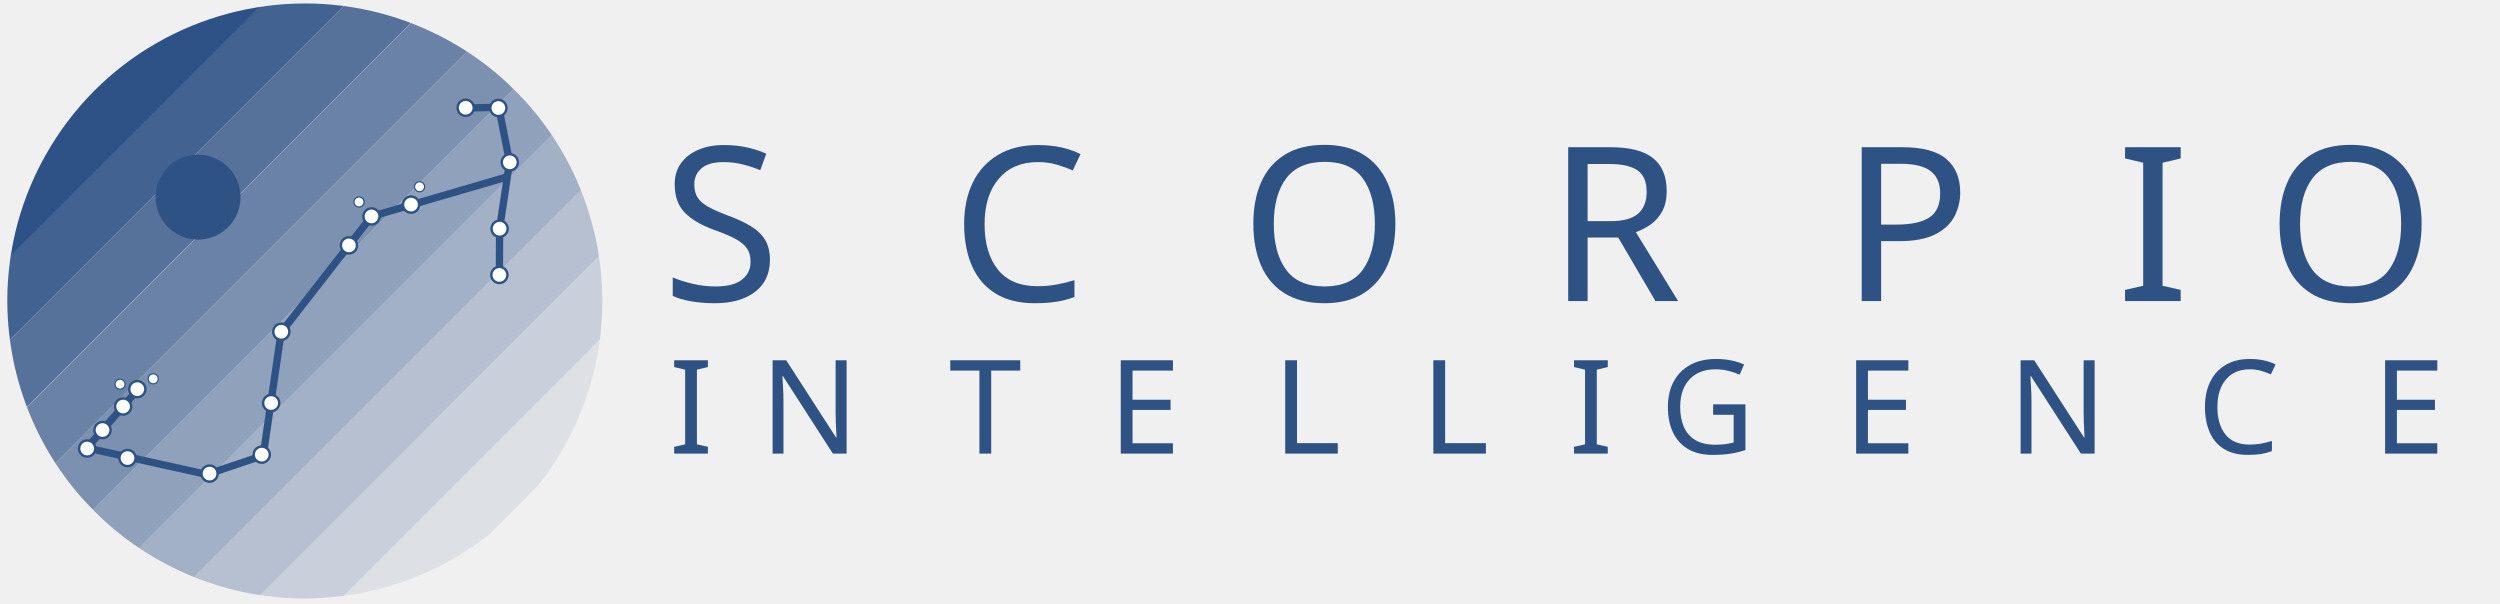
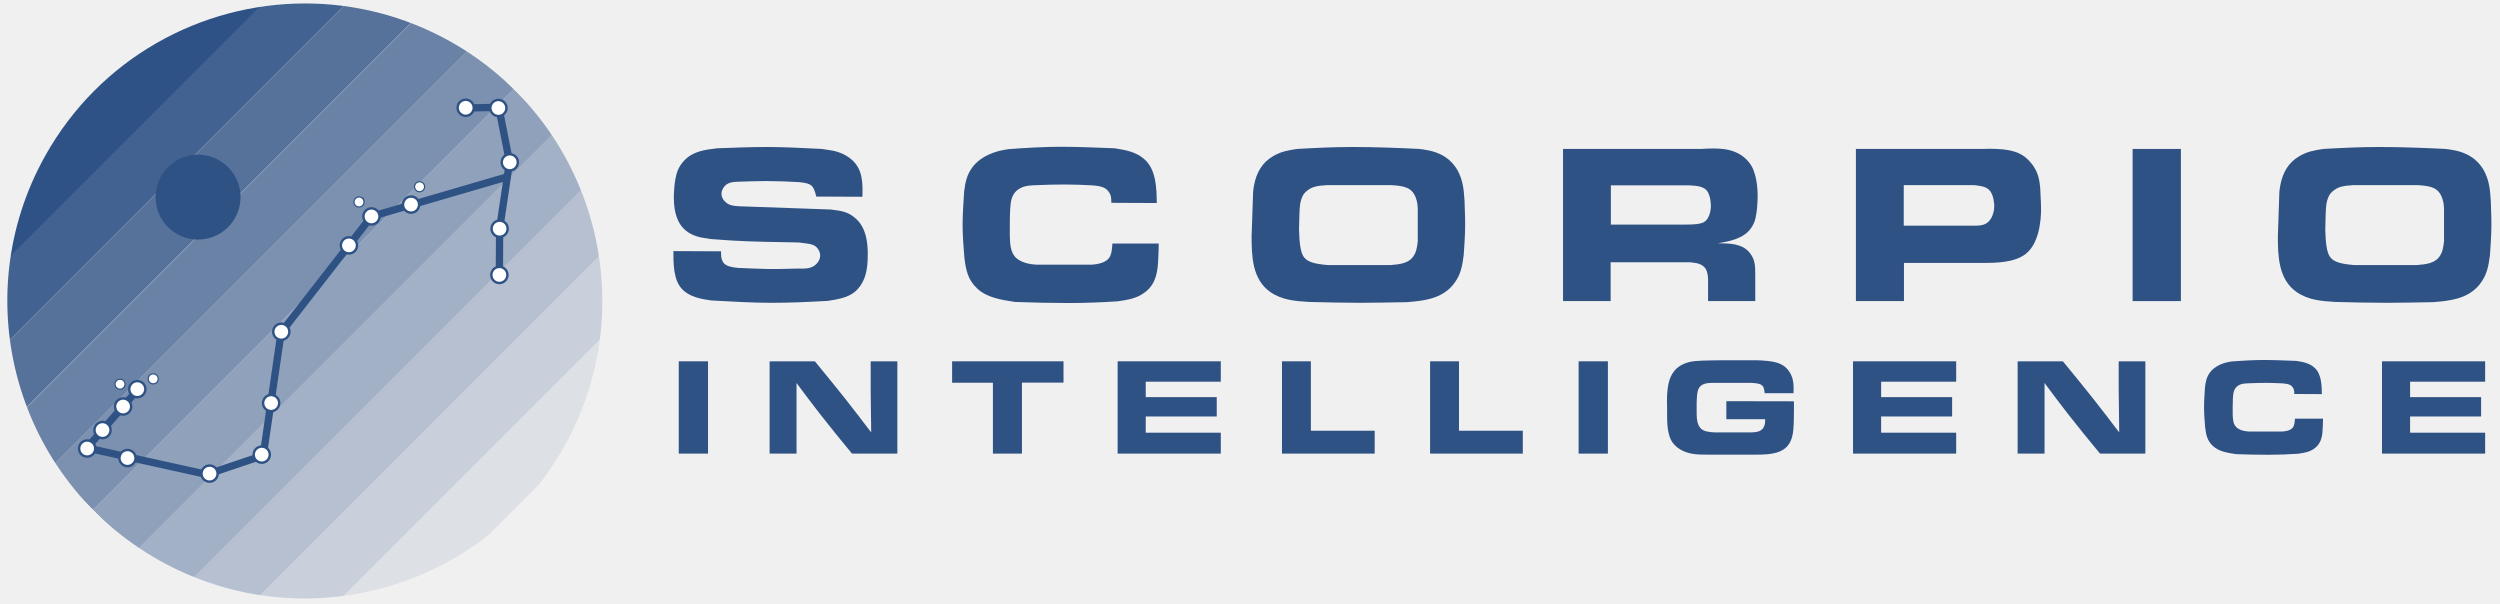
<svg xmlns="http://www.w3.org/2000/svg" width="100%" height="100%" viewBox="0 0 1024 247" version="1.1" xml:space="preserve" style="fill-rule:evenodd;clip-rule:evenodd;stroke-miterlimit:10;">
  <g id="Layer-1">
    <g>
-       <text x="271.056px" y="123.326px" style="font-family:'EurostileBQ-BoldExtended', 'Eurostile BQ';font-weight:500;font-size:88.275px;fill:#2f5285;">S</text>
-       <text x="389.518px" y="123.326px" style="font-family:'EurostileBQ-BoldExtended', 'Eurostile BQ';font-weight:500;font-size:88.275px;fill:#2f5285;">C</text>
-       <text x="507.981px" y="123.326px" style="font-family:'EurostileBQ-BoldExtended', 'Eurostile BQ';font-weight:500;font-size:88.275px;fill:#2f5285;">O</text>
-       <text x="633.77px" y="123.326px" style="font-family:'EurostileBQ-BoldExtended', 'Eurostile BQ';font-weight:500;font-size:88.275px;fill:#2f5285;">R</text>
-       <text x="753.997px" y="123.326px" style="font-family:'EurostileBQ-BoldExtended', 'Eurostile BQ';font-weight:500;font-size:88.275px;fill:#2f5285;">P</text>
-       <text x="866.898px" y="123.326px" style="font-family:'EurostileBQ-BoldExtended', 'Eurostile BQ';font-weight:500;font-size:88.275px;fill:#2f5285;">I</text>
-       <text x="928.335px" y="123.326px" style="font-family:'EurostileBQ-BoldExtended', 'Eurostile BQ';font-weight:500;font-size:88.275px;fill:#2f5285;">O</text>
-       <text x="273.999px" y="185.798px" style="font-family:'EurostileBQ-BoldExtended', 'Eurostile BQ';font-weight:500;font-size:53.553px;fill:#2f5285;">I</text>
-       <text x="311.268px" y="185.798px" style="font-family:'EurostileBQ-BoldExtended', 'Eurostile BQ';font-weight:500;font-size:53.553px;fill:#2f5285;">N</text>
-       <text x="388.702px" y="185.798px" style="font-family:'EurostileBQ-BoldExtended', 'Eurostile BQ';font-weight:500;font-size:53.553px;fill:#2f5285;">T</text>
-       <text x="453.873px" y="185.798px" style="font-family:'EurostileBQ-BoldExtended', 'Eurostile BQ';font-weight:500;font-size:53.553px;fill:#2f5285;">E</text>
-       <text x="521.239px" y="185.798px" style="font-family:'EurostileBQ-BoldExtended', 'Eurostile BQ';font-weight:500;font-size:53.553px;fill:#2f5285;">L</text>
-       <text x="581.912px" y="185.798px" style="font-family:'EurostileBQ-BoldExtended', 'Eurostile BQ';font-weight:500;font-size:53.553px;fill:#2f5285;">L</text>
-       <text x="642.584px" y="185.798px" style="font-family:'EurostileBQ-BoldExtended', 'Eurostile BQ';font-weight:500;font-size:53.553px;fill:#2f5285;">I</text>
-       <text x="679.903px" y="185.798px" style="font-family:'EurostileBQ-BoldExtended', 'Eurostile BQ';font-weight:500;font-size:53.553px;fill:#2f5285;">G</text>
-       <text x="755.088px" y="185.798px" style="font-family:'EurostileBQ-BoldExtended', 'Eurostile BQ';font-weight:500;font-size:53.553px;fill:#2f5285;">E</text>
-       <text x="822.455px" y="185.798px" style="font-family:'EurostileBQ-BoldExtended', 'Eurostile BQ';font-weight:500;font-size:53.553px;fill:#2f5285;">N</text>
-       <text x="899.889px" y="185.798px" style="font-family:'EurostileBQ-BoldExtended', 'Eurostile BQ';font-weight:500;font-size:53.553px;fill:#2f5285;">C</text>
-       <text x="971.754px" y="185.798px" style="font-family:'EurostileBQ-BoldExtended', 'Eurostile BQ';font-weight:500;font-size:53.553px;fill:#2f5285;">E</text>
+       <path d="M275.823,102.846c0,4.679 -0.088,11.652 3.443,15.448c3.089,3.355 7.768,4.149 11.917,4.767c8.386,0.441 16.684,0.971 24.982,0.971c7.679,0 15.271,-0.353 22.951,-0.794c3.884,-0.618 7.68,-1.236 10.593,-3.355c1.059,-0.794 1.765,-1.589 2.56,-2.648c1.942,-2.737 3.178,-6.091 3.178,-13.153c0,-9.092 -2.825,-13.153 -6.003,-15.448c-2.207,-1.589 -4.149,-2.295 -9.269,-2.825l-37.428,-1.324c-2.384,-0.177 -4.502,-0.265 -6.179,-2.383c-0.354,-0.353 -1.06,-1.413 -1.06,-2.737c0,-1.324 0.795,-2.472 1.06,-2.825c1.5,-1.942 3.707,-2.03 6.091,-2.118c3.619,-0.089 7.15,-0.265 10.769,-0.265c4.59,0 9.269,0.176 13.859,0.441c5.032,0.53 5.915,1.148 7.062,5.915l18.891,0.088c0.176,-5.473 0.176,-11.034 -4.149,-15.007c-3.354,-3.089 -7.68,-3.884 -9.004,-4.06l-3.443,-0.53c-7.503,-0.353 -15.006,-0.795 -22.51,-0.795c-6.797,0 -13.594,0.265 -20.391,0.53c-5.208,0.618 -9.975,1.236 -13.595,5.12c-1.059,1.148 -1.942,2.472 -2.559,3.972c-1.589,3.973 -1.589,10.77 -1.589,11.211c0,6.356 1.765,10.152 3.707,12.271c3.001,3.266 7.327,3.972 8.563,4.148c0.883,0.177 1.854,0.265 2.736,0.442c2.913,0.176 5.826,0.441 8.739,0.618c9.093,0.529 18.273,0.618 27.454,0.794c4.414,0.618 6.356,0.53 7.856,2.648c0.795,1.148 0.883,2.207 0.883,2.737c0,2.119 -1.677,4.061 -3.619,4.767c-1.942,0.794 -4.679,0.529 -5.297,0.529c-4.325,0.089 -8.562,0.265 -12.799,0.177c-3.973,-0.088 -7.857,-0.265 -11.829,-0.441c-4.061,-0.354 -5.915,-1.148 -6.621,-3.178c-0.441,-1.06 -0.441,-2.207 -0.441,-3.62l-19.509,-0.088Z" style="fill:#2f5285;fill-rule:nonzero;" />
+       <path d="M473.821,83.161c-0.089,-5.738 -0.177,-13.418 -4.855,-17.743c-3.531,-3.266 -7.945,-3.973 -12.359,-4.679c-7.327,-0.265 -14.653,-0.618 -21.98,-0.618c-7.239,0 -14.477,0.442 -21.628,0.971c-2.03,0.353 -9.533,1.236 -14.3,6.886c-2.648,3.354 -3.266,6.355 -3.796,10.504c-0.265,4.591 -0.618,9.093 -0.618,13.683c0,4.414 0.353,8.827 0.706,13.153c0.618,5.12 1.325,9.18 5.297,12.888c3.972,3.708 9.71,4.59 15.448,5.473c7.327,0.265 14.654,0.441 21.98,0.441c6.709,0 13.418,-0.264 20.127,-0.706c4.149,-0.618 8.033,-1.147 11.476,-3.972c4.413,-3.531 4.943,-8.651 5.12,-14.036c0.088,-1.942 0.176,-3.796 0.176,-5.649l-18.979,0c-0.176,2.295 -0.265,4.678 -1.589,6.179c-1.942,2.295 -6.356,2.383 -6.709,2.471l-22.863,0c-0.794,-0.088 -5.385,-0.176 -8.209,-2.736c-2.472,-2.207 -2.56,-5.914 -2.649,-9.357l0,-4.59c0,-4.591 0.177,-8.298 0.707,-10.152c1.412,-4.855 5.826,-5.385 7.415,-5.561c0.971,-0.089 2.03,-0.177 3.001,-0.177c3.972,-0.176 7.768,-0.265 11.652,-0.265c3.708,0 7.415,0.177 11.035,0.353c2.56,0.265 4.943,0.442 6.444,2.296c1.324,1.588 1.324,3.001 1.324,4.855l18.626,0.088Z" style="fill:#2f5285;fill-rule:nonzero;" />
+       <path d="M512.659,96.755c0,7.945 0.177,17.655 7.68,22.863c4.855,3.355 10.24,3.708 15.801,4.061c7.151,0.177 14.212,0.353 21.363,0.353c6.267,0 12.535,-0.176 18.714,-0.265c6.885,-0.529 14.212,-1.324 18.979,-7.15c3.09,-3.796 3.708,-7.415 4.326,-12.005c0.176,-3.002 0.441,-5.915 0.529,-8.828c0.177,-4.502 0,-8.916 -0.176,-13.418c-0.265,-4.502 -0.618,-8.474 -2.825,-12.535c-3.796,-6.708 -10.24,-7.944 -12.8,-8.386c-0.971,-0.176 -1.942,-0.353 -2.913,-0.441c-9.092,-0.441 -18.096,-0.795 -27.1,-0.795c-7.68,0 -15.272,0.354 -22.864,0.795c-3.707,0.53 -6.708,1.059 -9.975,3.001c-4.413,2.56 -6.708,6.709 -7.68,11.564c-0.176,0.971 -0.353,1.942 -0.441,2.913l-0.618,18.273Zm31.426,11.829c-5.296,-0.441 -8.474,-1.148 -10.063,-3.354c-1.413,-2.031 -1.766,-5.827 -1.942,-11.123c0.088,-4.855 0.176,-8.21 0.441,-10.416c0.088,-0.442 0.353,-2.119 1.059,-3.443c0.265,-0.53 0.795,-1.413 2.031,-2.295c1.765,-1.324 3.442,-1.854 7.768,-2.119l26.659,0c4.943,0.353 8.562,0.795 10.063,5.738c0.441,1.324 0.53,2.383 0.618,3.796l0,13.506c-0.353,3.001 -0.706,4.325 -1.501,5.649c-1.942,3.355 -5.649,3.708 -9.71,4.061l-25.423,0Z" style="fill:#2f5285;fill-rule:nonzero;" />
+       <path d="M640.214,61.004l0,62.322l19.508,0l0,-15.89l32.662,0c2.472,0.265 4.767,0.53 6.179,2.56c0.971,1.589 1.06,3.267 1.06,4.944l0,8.386l19.332,0l0,-10.858c0,-3.266 0,-6.091 -2.207,-8.827c-3.001,-3.884 -8.033,-3.973 -13.153,-3.973c4.59,-0.794 10.593,-1.853 13.594,-6.179c0.795,-1.059 1.324,-2.383 1.501,-2.825c1.236,-3.884 1.236,-9.71 1.236,-10.328c0,-0.883 0.088,-7.856 -2.56,-12.447c-0.353,-0.618 -1.413,-2.206 -3.09,-3.531c-4.943,-3.972 -11.122,-3.707 -17.478,-3.354l-56.584,0Zm19.597,14.918l32.22,0c2.825,0.177 5.561,0.353 7.062,2.119c1.677,2.03 1.677,6.003 1.677,6.444c0,0.441 -0.088,4.943 -2.913,6.532c-1.501,0.795 -3.884,0.971 -7.503,0.971l-30.543,0l0,-16.066Z" style="fill:#2f5285;fill-rule:nonzero;" />
+       <path d="M760.177,61.004l0,62.322l19.685,0l0,-15.625l32.308,0c5.297,0 12.8,-0.088 17.479,-3.619c6.885,-5.296 6.356,-18.449 6.356,-19.067c0,-1.589 -0.089,-3.09 -0.177,-4.679c-0.177,-5.296 -0.441,-9.622 -4.149,-13.859c-2.56,-3.001 -5.826,-5.208 -14.036,-5.473c-1.677,-0.088 -3.442,-0.088 -5.208,0l-52.258,0Zm48.462,14.83c2.384,0.265 4.767,0.53 6.18,2.03c1.942,1.942 2.03,6.268 2.03,6.533c0,2.207 -0.618,3.619 -1.059,4.59c-1.678,3.354 -4.326,3.531 -8.122,3.443l-27.894,0l0,-16.596l28.865,0Z" style="fill:#2f5285;fill-rule:nonzero;" />
+       <rect x="873.519" y="61.004" width="19.774" height="62.322" style="fill:#2f5285;fill-rule:nonzero;" />
+       <path d="M933.014,96.755c0,7.945 0.176,17.655 7.68,22.863c4.855,3.355 10.239,3.708 15.801,4.061c7.15,0.177 14.212,0.353 21.362,0.353c6.268,0 12.535,-0.176 18.714,-0.265c6.886,-0.529 14.213,-1.324 18.979,-7.15c3.09,-3.796 3.708,-7.415 4.326,-12.005c0.176,-3.002 0.441,-5.915 0.53,-8.828c0.176,-4.502 0,-8.916 -0.177,-13.418c-0.265,-4.502 -0.618,-8.474 -2.825,-12.535c-3.796,-6.708 -10.24,-7.944 -12.8,-8.386c-0.971,-0.176 -1.942,-0.353 -2.913,-0.441c-9.092,-0.441 -18.096,-0.795 -27.1,-0.795c-7.68,0 -15.272,0.354 -22.863,0.795c-3.708,0.53 -6.709,1.059 -9.975,3.001c-4.414,2.56 -6.709,6.709 -7.68,11.564c-0.177,0.971 -0.353,1.942 -0.441,2.913l-0.618,18.273Zm31.425,11.829c-5.296,-0.441 -8.474,-1.148 -10.063,-3.354c-1.412,-2.031 -1.765,-5.827 -1.942,-11.123c0.088,-4.855 0.177,-8.21 0.441,-10.416c0.089,-0.442 0.354,-2.119 1.06,-3.443c0.265,-0.53 0.794,-1.413 2.03,-2.295c1.766,-1.324 3.443,-1.854 7.768,-2.119l26.659,0c4.944,0.353 8.563,0.795 10.063,5.738c0.442,1.324 0.53,2.383 0.618,3.796l0,13.506c-0.353,3.001 -0.706,4.325 -1.5,5.649c-1.942,3.355 -5.65,3.708 -9.71,4.061l-25.424,0Z" style="fill:#2f5285;fill-rule:nonzero;" />
+       <rect x="278.015" y="147.989" width="11.996" height="37.809" style="fill:#2f5285;fill-rule:nonzero;" />
+       <path d="M315.231,147.989l0,37.809l11.032,0l0,-28.919c3.106,4.177 6.266,8.408 9.479,12.531c4.338,5.57 8.783,10.979 13.227,16.388l18.583,0l0,-37.809l-10.924,0l0,11.782l0.214,17.351c-3.588,-4.713 -7.176,-9.425 -10.818,-14.031c-4.016,-5.088 -8.14,-10.068 -12.264,-15.102l-18.529,0Z" style="fill:#2f5285;fill-rule:nonzero;" />
+       <path d="M389.988,147.989l0,8.783l16.708,0l0,29.026l11.889,0l0,-29.08l17.03,0l0,-8.729l-45.627,0Z" style="fill:#2f5285;fill-rule:nonzero;" />
+       <path d="M457.782,147.989l0,37.809l42.254,0l0,-8.569l-30.74,0l0,-6.641l29.08,0l0,-7.925l-29.08,0l0,-6.32l30.74,0l0,-8.354l-42.254,0Z" style="fill:#2f5285;fill-rule:nonzero;" />
+       <path d="M525.095,147.989l0,37.809l37.97,0l0,-9.372l-26.135,0l0,-28.437l-11.835,0Z" style="fill:#2f5285;fill-rule:nonzero;" />
+       <path d="M585.767,147.989l0,37.809l37.97,0l0,-9.372l-26.134,0l0,-28.437l-11.836,0Z" style="fill:#2f5285;fill-rule:nonzero;" />
+       <rect x="646.6" y="147.989" width="11.996" height="37.809" style="fill:#2f5285;fill-rule:nonzero;" />
+       <path d="M734.635,161.056c0.107,-3.535 0.107,-6.641 -2.303,-9.586c-1.5,-1.821 -3.535,-3.16 -8.462,-3.642c-3.052,-0.321 -5.998,-0.321 -8.997,-0.268l-9.264,0c-1.5,0 -2.999,0.054 -4.499,0.054c-5.784,0.107 -8.515,0.214 -11.192,1.339c-4.606,1.928 -6.266,5.623 -6.855,10.282c-0.214,1.607 -0.268,3.213 -0.268,4.82c0,1.178 0,2.303 0.054,3.427c0.053,4.231 -0.375,9.961 2.249,13.817c0.321,0.375 1.017,1.285 2.142,2.142c3.695,2.731 7.926,2.785 12.157,2.785l19.225,0c3.374,0 7.283,0 10.443,-1.339c3.802,-1.606 5.088,-4.873 5.463,-8.729c0.16,-1.392 0.214,-2.785 0.214,-4.177c0.107,-2.571 0.053,-5.088 0.053,-7.605l-27.687,-0.053l0,7.39l15.906,0c0,1.232 -0.054,2.41 -0.75,3.535c-1.232,1.767 -3.267,1.82 -5.57,1.874l-14.298,0c-2.196,-0.161 -4.285,-0.268 -5.677,-1.553c-1.714,-1.66 -1.714,-4.552 -1.714,-5.088c0,-0.267 0,-0.482 -0.053,-0.749l0,-4.981c0.16,-3.588 0.267,-5.569 1.767,-6.748c1.232,-1.017 2.838,-1.124 4.338,-1.178l16.226,0c4.874,0.214 5.195,1.125 5.516,4.231l11.836,0Z" style="fill:#2f5285;fill-rule:nonzero;" />
+       <path d="M758.998,147.989l0,37.809l42.253,0l0,-8.569l-30.739,0l0,-6.641l29.079,0l0,-7.925l-29.079,0l0,-6.32l30.739,0l0,-8.354l-42.253,0Z" style="fill:#2f5285;fill-rule:nonzero;" />
+       <path d="M826.418,147.989l0,37.809l11.032,0l0,-28.919c3.106,4.177 6.265,8.408 9.479,12.531c4.337,5.57 8.782,10.979 13.227,16.388l18.583,0l0,-37.809l-10.925,0l0,11.782l0.215,17.351c-3.589,-4.713 -7.177,-9.425 -10.818,-14.031c-4.017,-5.088 -8.14,-10.068 -12.264,-15.102l-18.529,0Z" style="fill:#2f5285;fill-rule:nonzero;" />
+       <path d="M951.033,161.431c-0.054,-3.481 -0.108,-8.14 -2.946,-10.764c-2.142,-1.982 -4.82,-2.41 -7.497,-2.839c-4.445,-0.16 -8.89,-0.375 -13.335,-0.375c-4.392,0 -8.783,0.268 -13.121,0.589c-1.231,0.215 -5.784,0.75 -8.675,4.178c-1.607,2.035 -1.982,3.855 -2.303,6.372c-0.161,2.785 -0.375,5.516 -0.375,8.301c0,2.678 0.214,5.356 0.428,7.98c0.375,3.106 0.804,5.569 3.214,7.819c2.409,2.249 5.89,2.784 9.371,3.32c4.445,0.16 8.89,0.268 13.335,0.268c4.07,0 8.14,-0.161 12.21,-0.429c2.517,-0.375 4.874,-0.696 6.962,-2.41c2.678,-2.142 2.999,-5.248 3.106,-8.515c0.054,-1.178 0.108,-2.303 0.108,-3.427l-11.514,0c-0.108,1.392 -0.161,2.838 -0.964,3.749c-1.179,1.392 -3.856,1.446 -4.07,1.499l-13.871,0c-0.482,-0.053 -3.267,-0.107 -4.98,-1.66c-1.5,-1.339 -1.553,-3.588 -1.607,-5.677l0,-2.785c0,-2.784 0.107,-5.034 0.429,-6.158c0.856,-2.946 3.534,-3.267 4.498,-3.374c0.589,-0.054 1.232,-0.107 1.821,-0.107c2.41,-0.107 4.713,-0.161 7.069,-0.161c2.249,0 4.498,0.107 6.694,0.214c1.553,0.161 2.999,0.268 3.909,1.393c0.804,0.964 0.804,1.821 0.804,2.945l11.3,0.054Z" style="fill:#2f5285;fill-rule:nonzero;" />
+       <path d="M975.663,147.989l0,37.809l42.254,0l0,-8.569l-30.74,0l0,-6.641l29.08,0l0,-7.925l-29.08,0l0,-6.32l30.74,0l0,-8.354l-42.254,0Z" style="fill:#2f5285;fill-rule:nonzero;" />
    </g>
    <g>
      <g>
        <clipPath id="_clip1">
          <path d="M18.51,63.827c-32.833,58.736 -11.835,132.965 46.9,165.798c58.735,32.834 132.966,11.835 165.799,-46.899c32.833,-58.736 11.835,-132.966 -46.9,-165.799c-18.814,-10.517 -39.215,-15.511 -59.338,-15.51c-42.702,0.001 -84.145,22.489 -106.461,62.41Z" clip-rule="nonzero" />
        </clipPath>
        <g clip-path="url(#_clip1)">
          <path d="M-48.04,122.725l172.349,-172.348l17.235,17.235l-172.349,172.348l-17.235,-17.235Z" style="fill:#2f5286;" />
          <g>
            <g opacity="0.9">
              <path d="M-31.003,139.762l172.348,-172.349l17.235,17.235l-172.348,172.349l-17.235,-17.235Z" style="fill:#2f5286;" />
            </g>
          </g>
          <g>
            <g opacity="0.8">
              <path d="M-13.748,157.017l172.349,-172.348l17.235,17.235l-172.349,172.348l-17.235,-17.235Z" style="fill:#2f5286;" />
            </g>
          </g>
          <g>
            <g opacity="0.7">
              <path d="M3.555,174.32l172.349,-172.348l17.234,17.235l-172.349,172.348l-17.234,-17.235Z" style="fill:#2f5286;" />
            </g>
          </g>
          <g>
            <g opacity="0.6">
              <path d="M20.805,191.571l172.349,-172.349l17.235,17.235l-172.349,172.349l-17.235,-17.235Z" style="fill:#2f5286;" />
            </g>
          </g>
          <g>
            <g opacity="0.5">
              <path d="M38.056,208.821l172.349,-172.348l17.235,17.235l-172.349,172.348l-17.235,-17.235Z" style="fill:#2f5286;" />
            </g>
          </g>
          <g>
            <g opacity="0.4">
              <path d="M55.291,226.056l172.348,-172.349l17.235,17.236l-172.348,172.349l-17.235,-17.236Z" style="fill:#2f5286;" />
            </g>
          </g>
          <g>
            <g opacity="0.3">
              <path d="M72.526,243.291l172.348,-172.348l17.235,17.235l-172.348,172.348l-17.235,-17.235Z" style="fill:#2f5286;" />
            </g>
          </g>
          <g>
            <g opacity="0.2">
              <path d="M89.76,260.526l172.349,-172.349l17.235,17.235l-172.348,172.349l-17.236,-17.235Z" style="fill:#2f5286;" />
            </g>
          </g>
          <g>
            <g opacity="0.1">
              <path d="M106.995,277.76l172.349,-172.348l17.235,17.235l-172.349,172.348l-17.235,-17.235Z" style="fill:#2f5286;" />
            </g>
          </g>
        </g>
      </g>
      <path d="M35.598,183.489l20.823,-23.905" style="fill:none;stroke:#2f5285;stroke-width:3px;" />
      <path d="M84.704,194.339l-49.105,-10.851" style="fill:none;stroke:#2f5285;stroke-width:3px;" />
      <path d="M204.542,113.116l0.1,-19.434" style="fill:none;stroke:#2f5285;stroke-width:3px;" />
      <path d="M208.709,66.273l-4.067,27.409" style="fill:none;stroke:#2f5285;stroke-width:3px;" />
      <path d="M190.745,44.241l13.553,-0.282" style="fill:none;stroke:#2f5285;stroke-width:3px;" />
      <path d="M208.709,66.273l-4.411,-22.313" style="fill:none;stroke:#2f5285;stroke-width:3px;" />
      <path d="M193.92,43.221c0.511,1.751 -0.495,3.585 -2.246,4.096c-1.751,0.51 -3.585,-0.495 -4.095,-2.246c-0.511,-1.751 0.494,-3.585 2.245,-4.096c1.751,-0.51 3.585,0.495 4.096,2.246" style="fill:#fff;fill-rule:nonzero;" />
      <path d="M193.92,43.221c-0.511,-1.75 -2.346,-2.757 -4.096,-2.246c-1.75,0.511 -2.757,2.346 -2.246,4.096c0.51,1.75 2.346,2.757 4.096,2.246c1.75,-0.511 2.756,-2.346 2.246,-4.096Z" style="fill:none;stroke:#2f5285;stroke-width:1px;" />
      <path d="M207.311,43.308c0.511,1.751 -0.495,3.585 -2.246,4.096c-1.751,0.51 -3.585,-0.495 -4.095,-2.246c-0.511,-1.751 0.494,-3.585 2.246,-4.096c1.751,-0.51 3.584,0.495 4.095,2.246" style="fill:#fff;fill-rule:nonzero;" />
      <path d="M207.311,43.308c-0.51,-1.75 -2.346,-2.757 -4.096,-2.246c-1.75,0.511 -2.756,2.346 -2.246,4.096c0.511,1.75 2.346,2.756 4.097,2.246c1.75,-0.511 2.756,-2.346 2.245,-4.096Z" style="fill:none;stroke:#2f5285;stroke-width:1px;" />
      <path d="M211.983,65.555c0.511,1.751 -0.495,3.584 -2.246,4.095c-1.751,0.511 -3.585,-0.494 -4.095,-2.245c-0.511,-1.751 0.494,-3.585 2.245,-4.096c1.751,-0.511 3.585,0.495 4.096,2.246" style="fill:#fff;fill-rule:nonzero;" />
      <path d="M211.983,65.555c-0.511,-1.75 -2.346,-2.756 -4.096,-2.246c-1.75,0.511 -2.757,2.346 -2.246,4.096c0.51,1.75 2.346,2.756 4.096,2.246c1.75,-0.511 2.756,-2.346 2.246,-4.096Z" style="fill:none;stroke:#2f5285;stroke-width:1px;" />
      <path d="M207.813,92.757c0.511,1.751 -0.495,3.585 -2.246,4.096c-1.751,0.51 -3.585,-0.495 -4.095,-2.246c-0.511,-1.751 0.494,-3.585 2.245,-4.096c1.751,-0.51 3.585,0.495 4.096,2.246" style="fill:#fff;fill-rule:nonzero;" />
      <path d="M207.813,92.757c-0.511,-1.75 -2.346,-2.756 -4.096,-2.246c-1.75,0.511 -2.757,2.346 -2.246,4.096c0.511,1.75 2.346,2.757 4.096,2.246c1.75,-0.511 2.756,-2.346 2.246,-4.096Z" style="fill:none;stroke:#2f5285;stroke-width:1px;" />
      <path d="M59.41,158.471c0.511,1.751 -0.495,3.584 -2.246,4.095c-1.751,0.51 -3.585,-0.494 -4.095,-2.245c-0.511,-1.751 0.494,-3.585 2.245,-4.096c1.751,-0.511 3.585,0.494 4.096,2.246" style="fill:#fff;fill-rule:nonzero;" />
      <path d="M59.41,158.47c-0.511,-1.75 -2.346,-2.756 -4.096,-2.245c-1.75,0.51 -2.757,2.346 -2.246,4.096c0.511,1.749 2.346,2.756 4.096,2.245c1.75,-0.511 2.756,-2.346 2.246,-4.096Z" style="fill:none;stroke:#2f5285;stroke-width:1px;" />
      <path d="M51.139,156.786c0.317,1.09 -0.309,2.23 -1.398,2.548c-1.09,0.318 -2.23,-0.308 -2.548,-1.398c-0.318,-1.088 0.308,-2.23 1.398,-2.547c1.089,-0.318 2.23,0.307 2.547,1.397" style="fill:#fff;fill-rule:nonzero;" />
      <path d="M51.139,156.787c-0.317,-1.089 -1.459,-1.716 -2.549,-1.398c-1.089,0.317 -1.716,1.459 -1.398,2.548c0.317,1.089 1.459,1.716 2.548,1.398c1.09,-0.317 1.716,-1.459 1.399,-2.548Z" style="fill:none;stroke:#2f5285;stroke-width:0.5px;" />
      <path d="M53.598,165.587c0.511,1.751 -0.495,3.584 -2.246,4.096c-1.751,0.51 -3.585,-0.495 -4.095,-2.246c-0.511,-1.751 0.494,-3.585 2.245,-4.096c1.752,-0.511 3.585,0.495 4.096,2.246" style="fill:#fff;fill-rule:nonzero;" />
      <path d="M53.598,165.587c-0.511,-1.75 -2.346,-2.756 -4.096,-2.246c-1.75,0.511 -2.757,2.346 -2.246,4.096c0.511,1.75 2.346,2.757 4.096,2.246c1.75,-0.51 2.757,-2.346 2.246,-4.096Z" style="fill:none;stroke:#2f5285;stroke-width:1px;" />
      <path d="M55.391,186.694c0.511,1.751 -0.495,3.585 -2.246,4.096c-1.751,0.51 -3.585,-0.495 -4.095,-2.246c-0.511,-1.751 0.494,-3.585 2.246,-4.096c1.751,-0.511 3.584,0.495 4.095,2.246" style="fill:#fff;fill-rule:nonzero;" />
      <path d="M55.391,186.694c-0.511,-1.75 -2.346,-2.757 -4.096,-2.246c-1.75,0.51 -2.756,2.346 -2.246,4.096c0.511,1.75 2.346,2.756 4.096,2.246c1.75,-0.511 2.757,-2.346 2.246,-4.096Z" style="fill:none;stroke:#2f5285;stroke-width:1px;" />
      <path d="M45.164,175.223c0.511,1.751 -0.495,3.585 -2.246,4.096c-1.751,0.51 -3.585,-0.495 -4.095,-2.246c-0.511,-1.751 0.494,-3.584 2.246,-4.095c1.751,-0.511 3.584,0.494 4.095,2.245" style="fill:#fff;fill-rule:nonzero;" />
      <path d="M45.165,175.223c-0.511,-1.749 -2.346,-2.756 -4.096,-2.245c-1.75,0.511 -2.757,2.346 -2.246,4.096c0.51,1.749 2.346,2.756 4.096,2.245c1.75,-0.511 2.756,-2.346 2.246,-4.096Z" style="fill:none;stroke:#2f5285;stroke-width:1px;" />
      <path d="M38.875,182.792c0.511,1.751 -0.495,3.585 -2.246,4.096c-1.751,0.51 -3.585,-0.495 -4.095,-2.246c-0.511,-1.751 0.494,-3.585 2.246,-4.096c1.751,-0.511 3.584,0.495 4.095,2.246" style="fill:#fff;fill-rule:nonzero;" />
      <path d="M38.875,182.792c-0.51,-1.75 -2.346,-2.756 -4.096,-2.246c-1.75,0.511 -2.756,2.346 -2.246,4.096c0.511,1.751 2.346,2.757 4.097,2.246c1.75,-0.51 2.756,-2.346 2.245,-4.096Z" style="fill:none;stroke:#2f5285;stroke-width:1px;" />
      <path d="M207.715,111.692c0.511,1.751 -0.495,3.584 -2.246,4.095c-1.751,0.511 -3.585,-0.494 -4.095,-2.245c-0.512,-1.751 0.494,-3.585 2.245,-4.096c1.751,-0.511 3.585,0.495 4.096,2.246" style="fill:#fff;fill-rule:nonzero;" />
      <path d="M207.715,111.691c-0.51,-1.75 -2.346,-2.756 -4.096,-2.245c-1.75,0.51 -2.757,2.345 -2.246,4.095c0.51,1.75 2.346,2.756 4.096,2.246c1.75,-0.511 2.757,-2.346 2.246,-4.096Z" style="fill:none;stroke:#2f5285;stroke-width:1px;" />
      <path d="M107.816,186.548l-23.112,7.791" style="fill:none;stroke:#2f5285;stroke-width:3px;" />
      <path d="M115.146,136.161l-7.33,50.387" style="fill:none;stroke:#2f5285;stroke-width:3px;" />
      <path d="M152.16,88.653l-37.014,47.509" style="fill:none;stroke:#2f5285;stroke-width:3px;" />
      <path d="M208.709,72.158l-56.549,16.495" style="fill:none;stroke:#2f5285;stroke-width:3px;" />
      <path d="M155.331,87.728c0.511,1.751 -0.495,3.585 -2.246,4.096c-1.751,0.51 -3.585,-0.495 -4.095,-2.246c-0.511,-1.751 0.494,-3.585 2.245,-4.096c1.751,-0.51 3.585,0.495 4.096,2.246" style="fill:#fff;fill-rule:nonzero;" />
      <path d="M155.331,87.728c-0.511,-1.75 -2.346,-2.757 -4.096,-2.246c-1.75,0.51 -2.757,2.346 -2.246,4.096c0.511,1.75 2.346,2.756 4.096,2.246c1.75,-0.511 2.757,-2.346 2.246,-4.096Z" style="fill:none;stroke:#2f5285;stroke-width:1px;" />
      <path d="M146.093,99.584c0.511,1.751 -0.495,3.584 -2.246,4.095c-1.751,0.511 -3.584,-0.494 -4.095,-2.245c-0.511,-1.751 0.495,-3.585 2.246,-4.096c1.751,-0.511 3.584,0.495 4.095,2.246" style="fill:#fff;fill-rule:nonzero;" />
      <path d="M146.093,99.584c-0.51,-1.75 -2.346,-2.756 -4.096,-2.246c-1.749,0.511 -2.756,2.346 -2.245,4.096c0.51,1.75 2.346,2.756 4.095,2.245c1.75,-0.51 2.757,-2.345 2.246,-4.095Z" style="fill:none;stroke:#2f5285;stroke-width:1px;" />
      <path d="M118.395,134.961c0.511,1.751 -0.495,3.585 -2.246,4.096c-1.751,0.51 -3.585,-0.495 -4.095,-2.246c-0.511,-1.751 0.495,-3.584 2.246,-4.095c1.751,-0.511 3.584,0.494 4.095,2.245" style="fill:#fff;fill-rule:nonzero;" />
      <path d="M118.395,134.962c-0.51,-1.75 -2.346,-2.756 -4.096,-2.246c-1.75,0.511 -2.756,2.346 -2.246,4.096c0.511,1.75 2.346,2.756 4.096,2.245c1.75,-0.51 2.757,-2.346 2.246,-4.095Z" style="fill:none;stroke:#2f5285;stroke-width:1px;" />
      <path d="M114.229,164.16c0.511,1.751 -0.495,3.585 -2.246,4.096c-1.751,0.51 -3.585,-0.495 -4.095,-2.246c-0.511,-1.751 0.495,-3.584 2.246,-4.095c1.751,-0.511 3.584,0.494 4.095,2.245" style="fill:#fff;fill-rule:nonzero;" />
      <path d="M114.23,164.161c-0.511,-1.75 -2.346,-2.756 -4.096,-2.245c-1.75,0.51 -2.757,2.345 -2.246,4.095c0.51,1.75 2.345,2.756 4.096,2.245c1.75,-0.51 2.756,-2.345 2.246,-4.095Z" style="fill:none;stroke:#2f5285;stroke-width:1px;" />
      <path d="M110.387,185.295c0.511,1.751 -0.495,3.584 -2.246,4.096c-1.751,0.51 -3.585,-0.495 -4.095,-2.246c-0.511,-1.751 0.494,-3.585 2.246,-4.096c1.751,-0.511 3.584,0.495 4.095,2.246" style="fill:#fff;fill-rule:nonzero;" />
      <path d="M110.388,185.295c-0.511,-1.75 -2.346,-2.756 -4.096,-2.246c-1.751,0.511 -2.757,2.346 -2.246,4.096c0.51,1.75 2.346,2.757 4.096,2.246c1.75,-0.51 2.756,-2.346 2.246,-4.096Z" style="fill:none;stroke:#2f5285;stroke-width:1px;" />
      <path d="M171.539,82.881c0.511,1.751 -0.495,3.585 -2.246,4.096c-1.751,0.51 -3.585,-0.495 -4.095,-2.246c-0.511,-1.751 0.494,-3.585 2.246,-4.096c1.751,-0.51 3.584,0.495 4.095,2.246" style="fill:#fff;fill-rule:nonzero;" />
      <path d="M171.54,82.881c-0.511,-1.75 -2.346,-2.757 -4.097,-2.246c-1.75,0.51 -2.756,2.346 -2.245,4.096c0.51,1.75 2.346,2.756 4.096,2.246c1.75,-0.511 2.756,-2.346 2.246,-4.096Z" style="fill:none;stroke:#2f5285;stroke-width:1px;" />
      <path d="M173.831,75.913c0.318,1.09 -0.308,2.23 -1.397,2.548c-1.09,0.318 -2.231,-0.307 -2.549,-1.397c-0.318,-1.089 0.308,-2.231 1.398,-2.548c1.089,-0.318 2.23,0.308 2.548,1.397" style="fill:#fff;fill-rule:nonzero;" />
      <path d="M173.831,75.913c-0.318,-1.089 -1.46,-1.715 -2.549,-1.397c-1.089,0.317 -1.715,1.459 -1.398,2.548c0.318,1.089 1.46,1.715 2.549,1.398c1.089,-0.318 1.716,-1.46 1.398,-2.549Z" style="fill:none;stroke:#2f5285;stroke-width:0.5px;" />
      <path d="M149.026,82.157c0.318,1.09 -0.308,2.23 -1.397,2.548c-1.09,0.318 -2.231,-0.307 -2.549,-1.397c-0.318,-1.089 0.308,-2.231 1.398,-2.548c1.089,-0.318 2.23,0.308 2.548,1.397" style="fill:#fff;fill-rule:nonzero;" />
      <path d="M149.026,82.156c-0.318,-1.089 -1.46,-1.715 -2.549,-1.397c-1.089,0.318 -1.715,1.459 -1.398,2.548c0.318,1.089 1.46,1.716 2.549,1.398c1.089,-0.318 1.715,-1.46 1.398,-2.549Z" style="fill:none;stroke:#2f5285;stroke-width:0.5px;" />
      <path d="M64.734,154.6c0.318,1.09 -0.308,2.23 -1.397,2.549c-1.09,0.317 -2.231,-0.308 -2.549,-1.398c-0.318,-1.089 0.308,-2.23 1.398,-2.548c1.089,-0.318 2.23,0.308 2.548,1.397" style="fill:#fff;fill-rule:nonzero;" />
      <path d="M64.734,154.6c-0.317,-1.089 -1.459,-1.715 -2.548,-1.397c-1.089,0.317 -1.716,1.459 -1.398,2.548c0.318,1.089 1.46,1.716 2.549,1.398c1.089,-0.318 1.715,-1.46 1.397,-2.549Z" style="fill:none;stroke:#2f5285;stroke-width:0.5px;" />
      <path d="M97.14,76.214c2.502,8.844 -2.64,18.042 -11.484,20.544c-8.844,2.501 -18.042,-2.64 -20.543,-11.484c-2.502,-8.844 2.639,-18.042 11.484,-20.544c8.843,-2.501 18.041,2.64 20.543,11.484" style="fill:#2f5285;fill-rule:nonzero;" />
      <path d="M97.14,76.214c-2.5,-8.838 -11.706,-13.984 -20.544,-11.484c-8.838,2.501 -13.984,11.706 -11.484,20.544c2.5,8.839 11.706,13.984 20.544,11.484c8.839,-2.5 13.984,-11.706 11.484,-20.544Z" style="fill:none;stroke:#2f5285;stroke-width:1.5px;" />
      <path d="M89.005,193.064c0.511,1.751 -0.495,3.585 -2.246,4.096c-1.751,0.51 -3.585,-0.495 -4.095,-2.246c-0.511,-1.751 0.494,-3.585 2.245,-4.096c1.751,-0.511 3.585,0.495 4.096,2.246" style="fill:#fff;fill-rule:nonzero;" />
      <path d="M89.005,193.064c-0.511,-1.751 -2.346,-2.757 -4.096,-2.246c-1.75,0.51 -2.757,2.346 -2.246,4.096c0.51,1.75 2.346,2.756 4.096,2.246c1.75,-0.511 2.756,-2.346 2.246,-4.096Z" style="fill:none;stroke:#2f5285;stroke-width:1px;" />
    </g>
  </g>
</svg>
